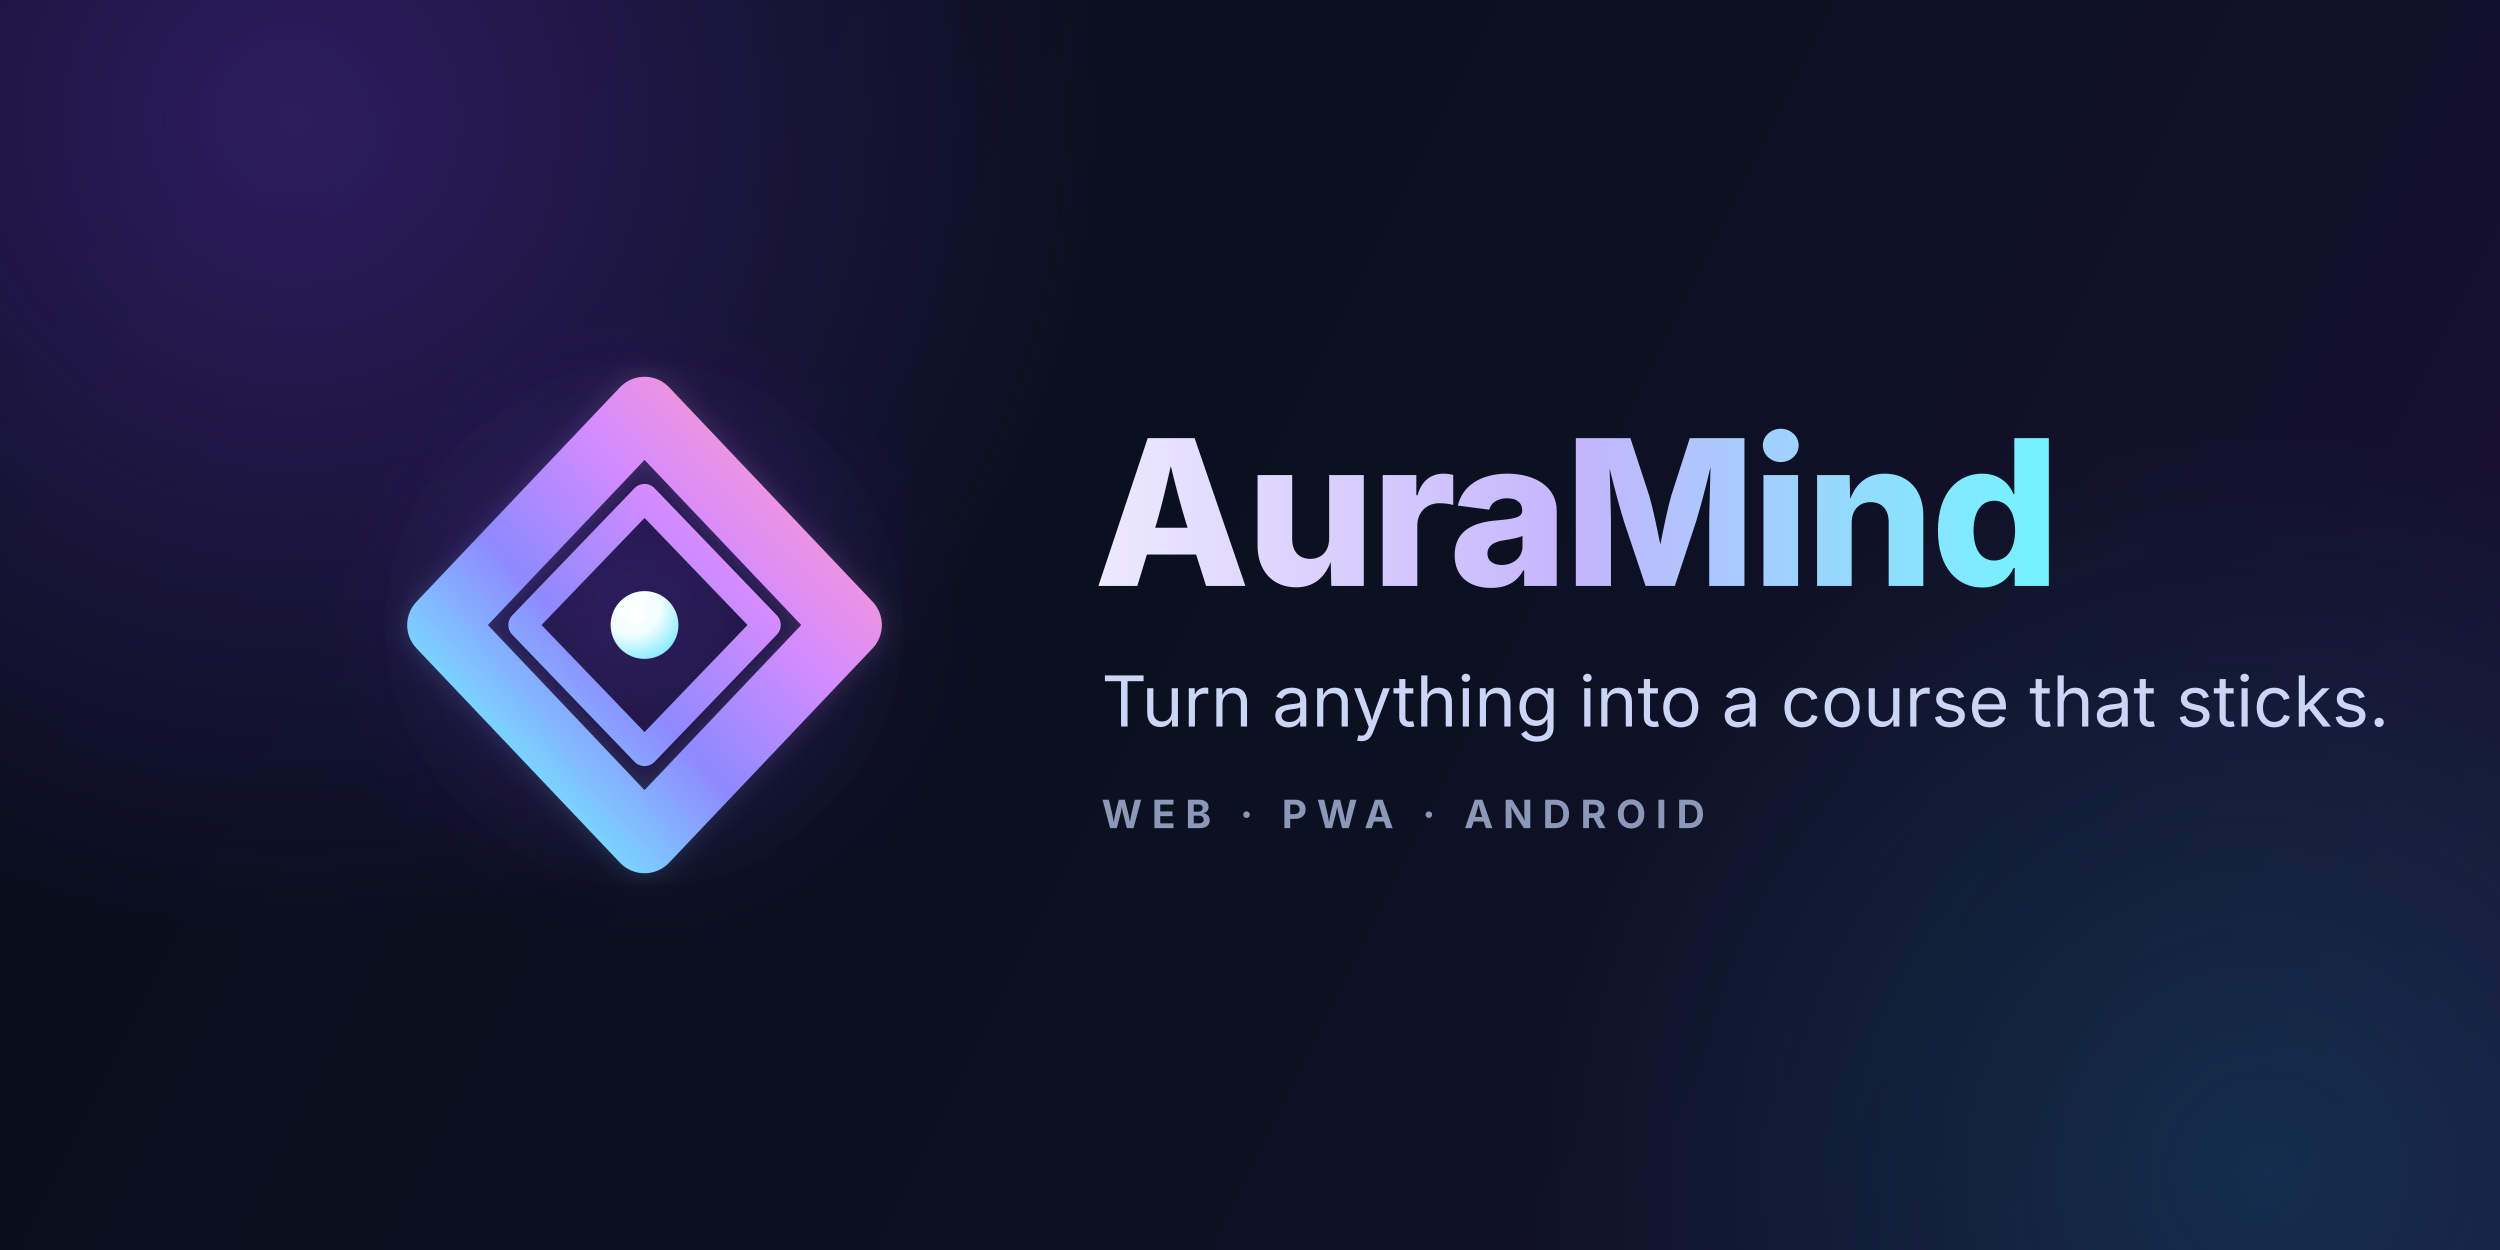
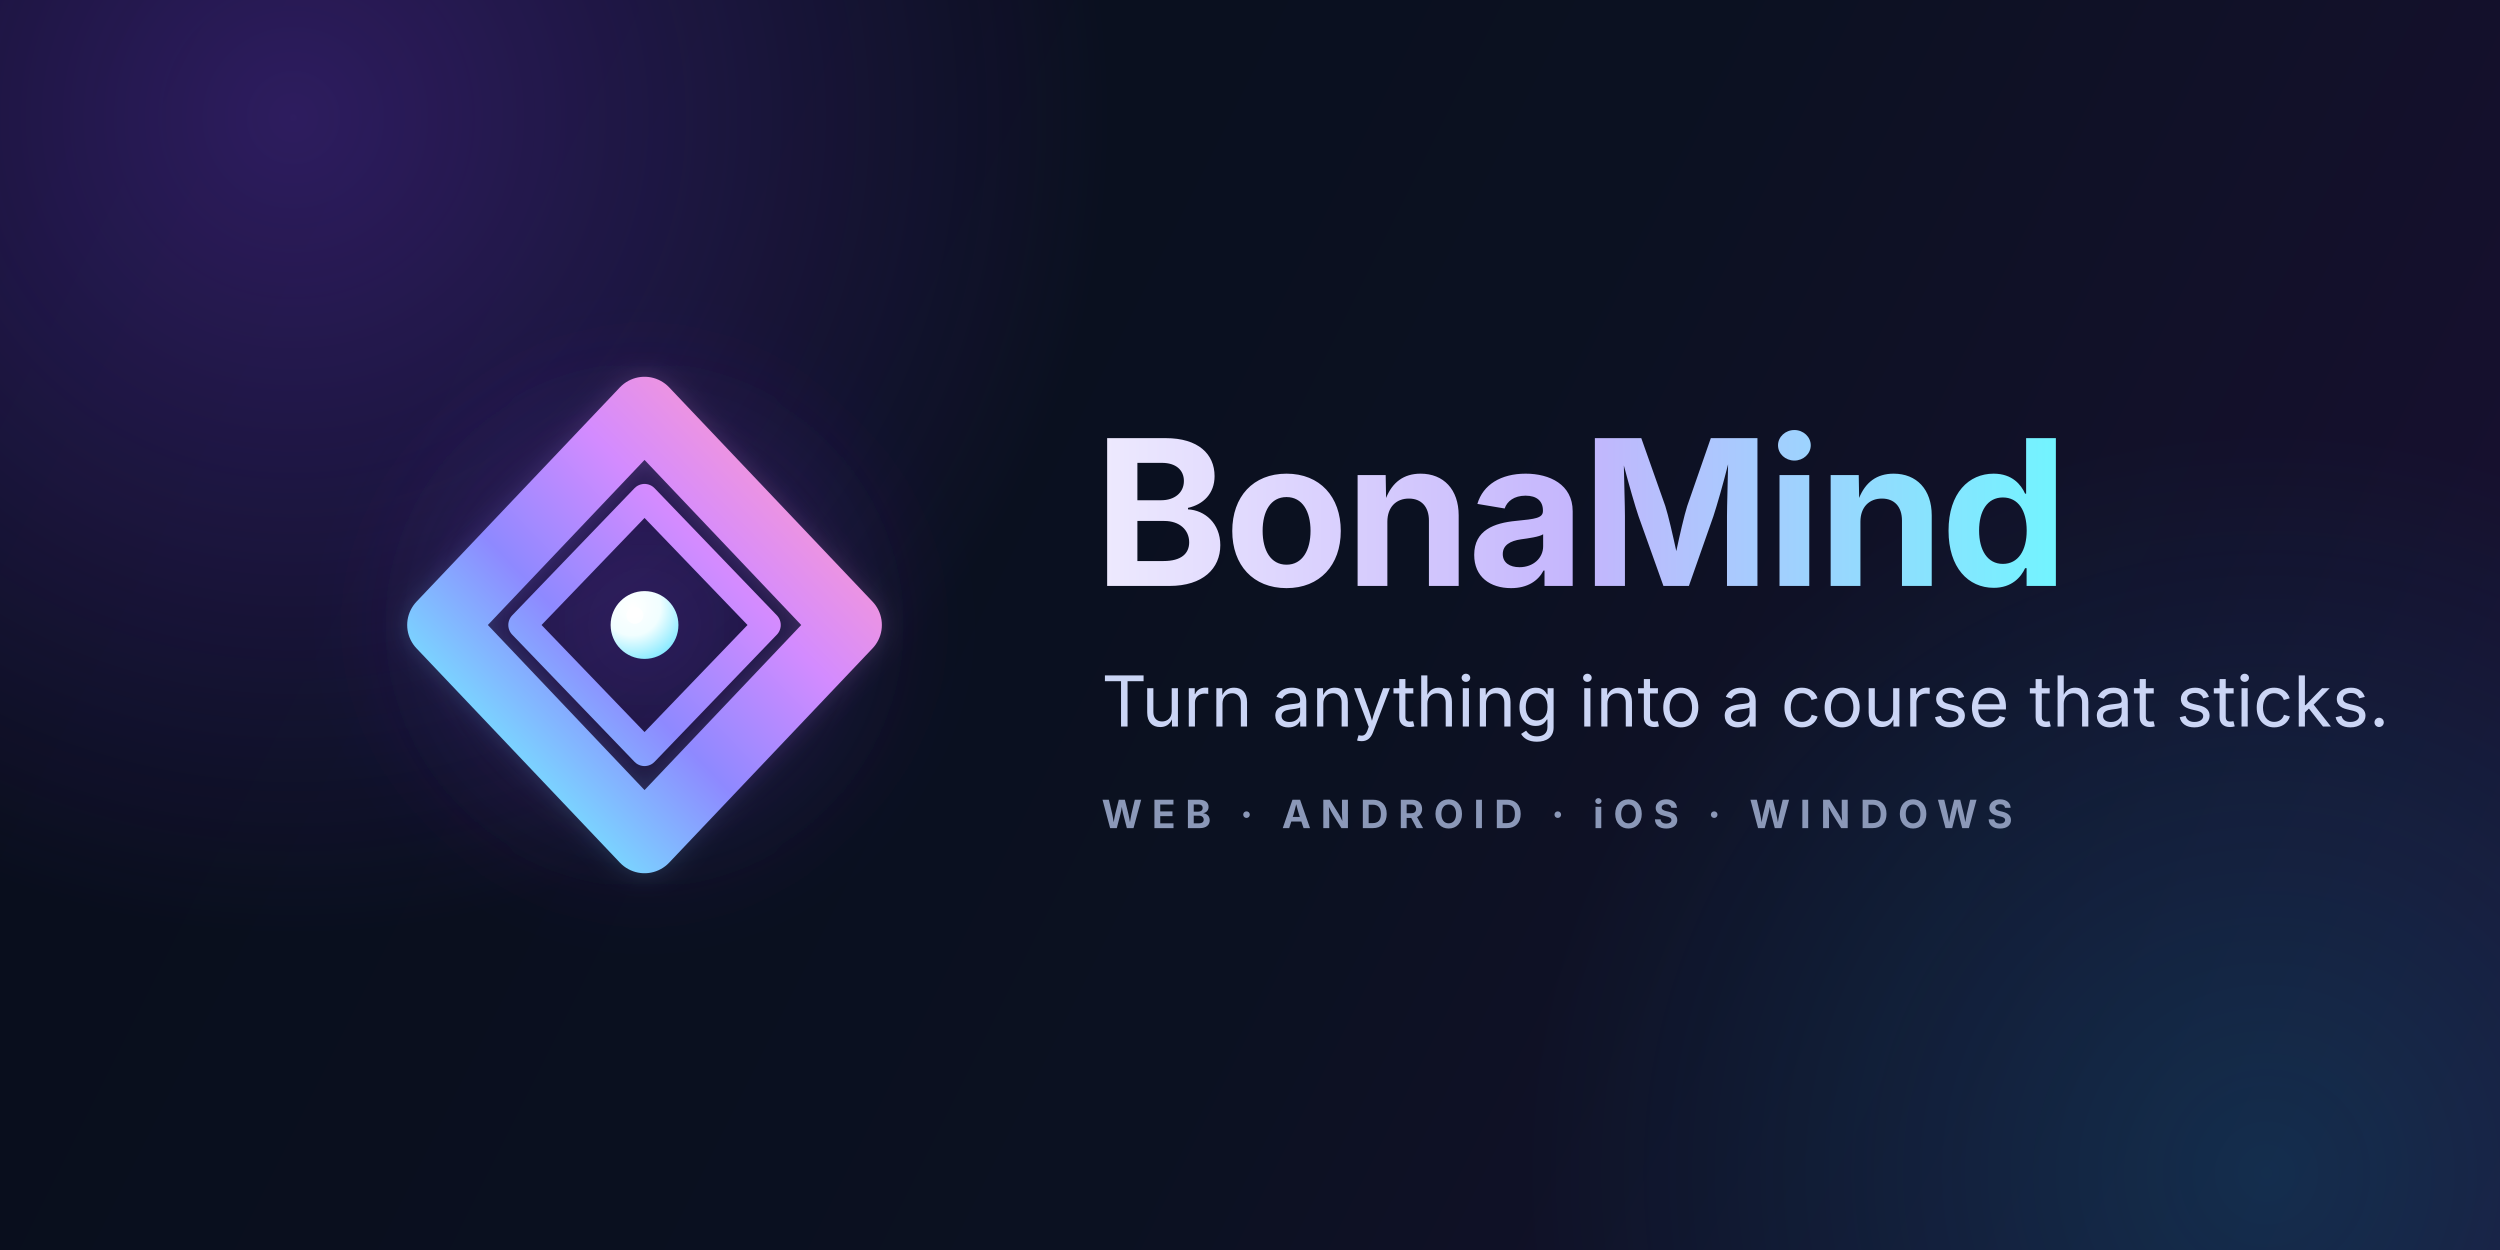
<svg xmlns="http://www.w3.org/2000/svg" viewBox="0 0 1280 640" shape-rendering="geometricPrecision">
  <defs>
    <linearGradient id="bg" x1="0" y1="0" x2="1280" y2="640" gradientUnits="userSpaceOnUse">
      <stop stop-color="#080d1b" />
      <stop offset="0.55" stop-color="#0b1121" />
      <stop offset="1" stop-color="#1a1033" />
    </linearGradient>
    <radialGradient id="glow-violet" cx="50%" cy="50%" r="50%">
      <stop stop-color="#7c3aed" stop-opacity="0.32" />
      <stop offset="1" stop-color="#7c3aed" stop-opacity="0" />
    </radialGradient>
    <radialGradient id="glow-cyan" cx="50%" cy="50%" r="50%">
      <stop stop-color="#06b6d4" stop-opacity="0.18" />
      <stop offset="1" stop-color="#06b6d4" stop-opacity="0" />
    </radialGradient>
    <linearGradient id="prism-mark" x1="112" y1="394" x2="406" y2="112" gradientUnits="userSpaceOnUse">
      <stop stop-color="#72F4FF" />
      <stop offset="0.38" stop-color="#8E89FF" />
      <stop offset="0.68" stop-color="#D38BFF" />
      <stop offset="1" stop-color="#FF9ACD" />
    </linearGradient>
    <radialGradient id="prism-core" cx="32%" cy="24%" r="80%">
      <stop stop-color="#FFFFFF" />
      <stop offset="0.52" stop-color="#F1FEFF" />
      <stop offset="1" stop-color="#8CEBFF" />
    </radialGradient>
    <linearGradient id="wordmark" x1="0" y1="0" x2="1" y2="0">
      <stop stop-color="#EDE9FE" />
      <stop offset="0.5" stop-color="#C4B5FD" />
      <stop offset="1" stop-color="#72F4FF" />
    </linearGradient>
    <filter id="blur-lg" x="-50%" y="-50%" width="200%" height="200%">
      <feGaussianBlur stdDeviation="24" />
    </filter>
    <filter id="blur-md" x="-50%" y="-50%" width="200%" height="200%">
      <feGaussianBlur stdDeviation="10" />
    </filter>
  </defs>
  <rect width="1280" height="640" fill="url(#bg)" />
  <circle cx="150" cy="60" r="420" fill="url(#glow-violet)" />
  <circle cx="1160" cy="600" r="380" fill="url(#glow-cyan)" />
  <g transform="translate(330 320) scale(0.62) translate(-256 -256)">
    <circle cx="256" cy="256" r="250" fill="url(#glow-violet)" filter="url(#blur-lg)" opacity="0.8" />
    <path d="M256 79L424 256L256 433L88 256Z" fill="none" stroke="url(#prism-mark)" stroke-width="56" stroke-linejoin="round" stroke-linecap="round" opacity="0.2" filter="url(#blur-md)" />
    <path d="M256 79L424 256L256 433L88 256Z" fill="none" stroke="url(#prism-mark)" stroke-width="56" stroke-linejoin="round" stroke-linecap="round" />
    <path d="M256 151L357 256L256 361L155 256Z" fill="none" stroke="url(#prism-mark)" stroke-width="23" stroke-linejoin="round" stroke-linecap="round" />
    <circle cx="256" cy="256" r="28" fill="url(#prism-core)" />
    <circle cx="248" cy="248" r="7" fill="#FFFFFF" opacity="0.9" />
  </g>
-   <text x="560" y="300" font-family="'Segoe UI', 'Inter', 'Helvetica Neue', Arial, sans-serif" font-size="104" font-weight="800" letter-spacing="-2" fill="url(#wordmark)">AuraMind</text>
+   <text x="560" y="300" font-family="'Segoe UI', 'Inter', 'Helvetica Neue', Arial, sans-serif" font-size="104" font-weight="700" letter-spacing="-2" fill="url(#wordmark)">BonaMind</text>
  <text x="564" y="372" font-family="'Segoe UI', 'Inter', 'Helvetica Neue', Arial, sans-serif" font-size="36" font-weight="400" fill="#cbd5f5">Turn anything into a course that sticks.</text>
-   <text x="564" y="424" font-family="'Segoe UI', 'Inter', 'Helvetica Neue', Arial, sans-serif" font-size="20" font-weight="700" letter-spacing="5" fill="#8b98b8">WEB  ·  PWA  ·  ANDROID</text>
+   <text x="564" y="424" font-family="'Segoe UI', 'Inter', 'Helvetica Neue', Arial, sans-serif" font-size="20" font-weight="700" letter-spacing="5" fill="#8b98b8">WEB  ·  ANDROID  ·  iOS  ·  WINDOWS</text>
</svg>
